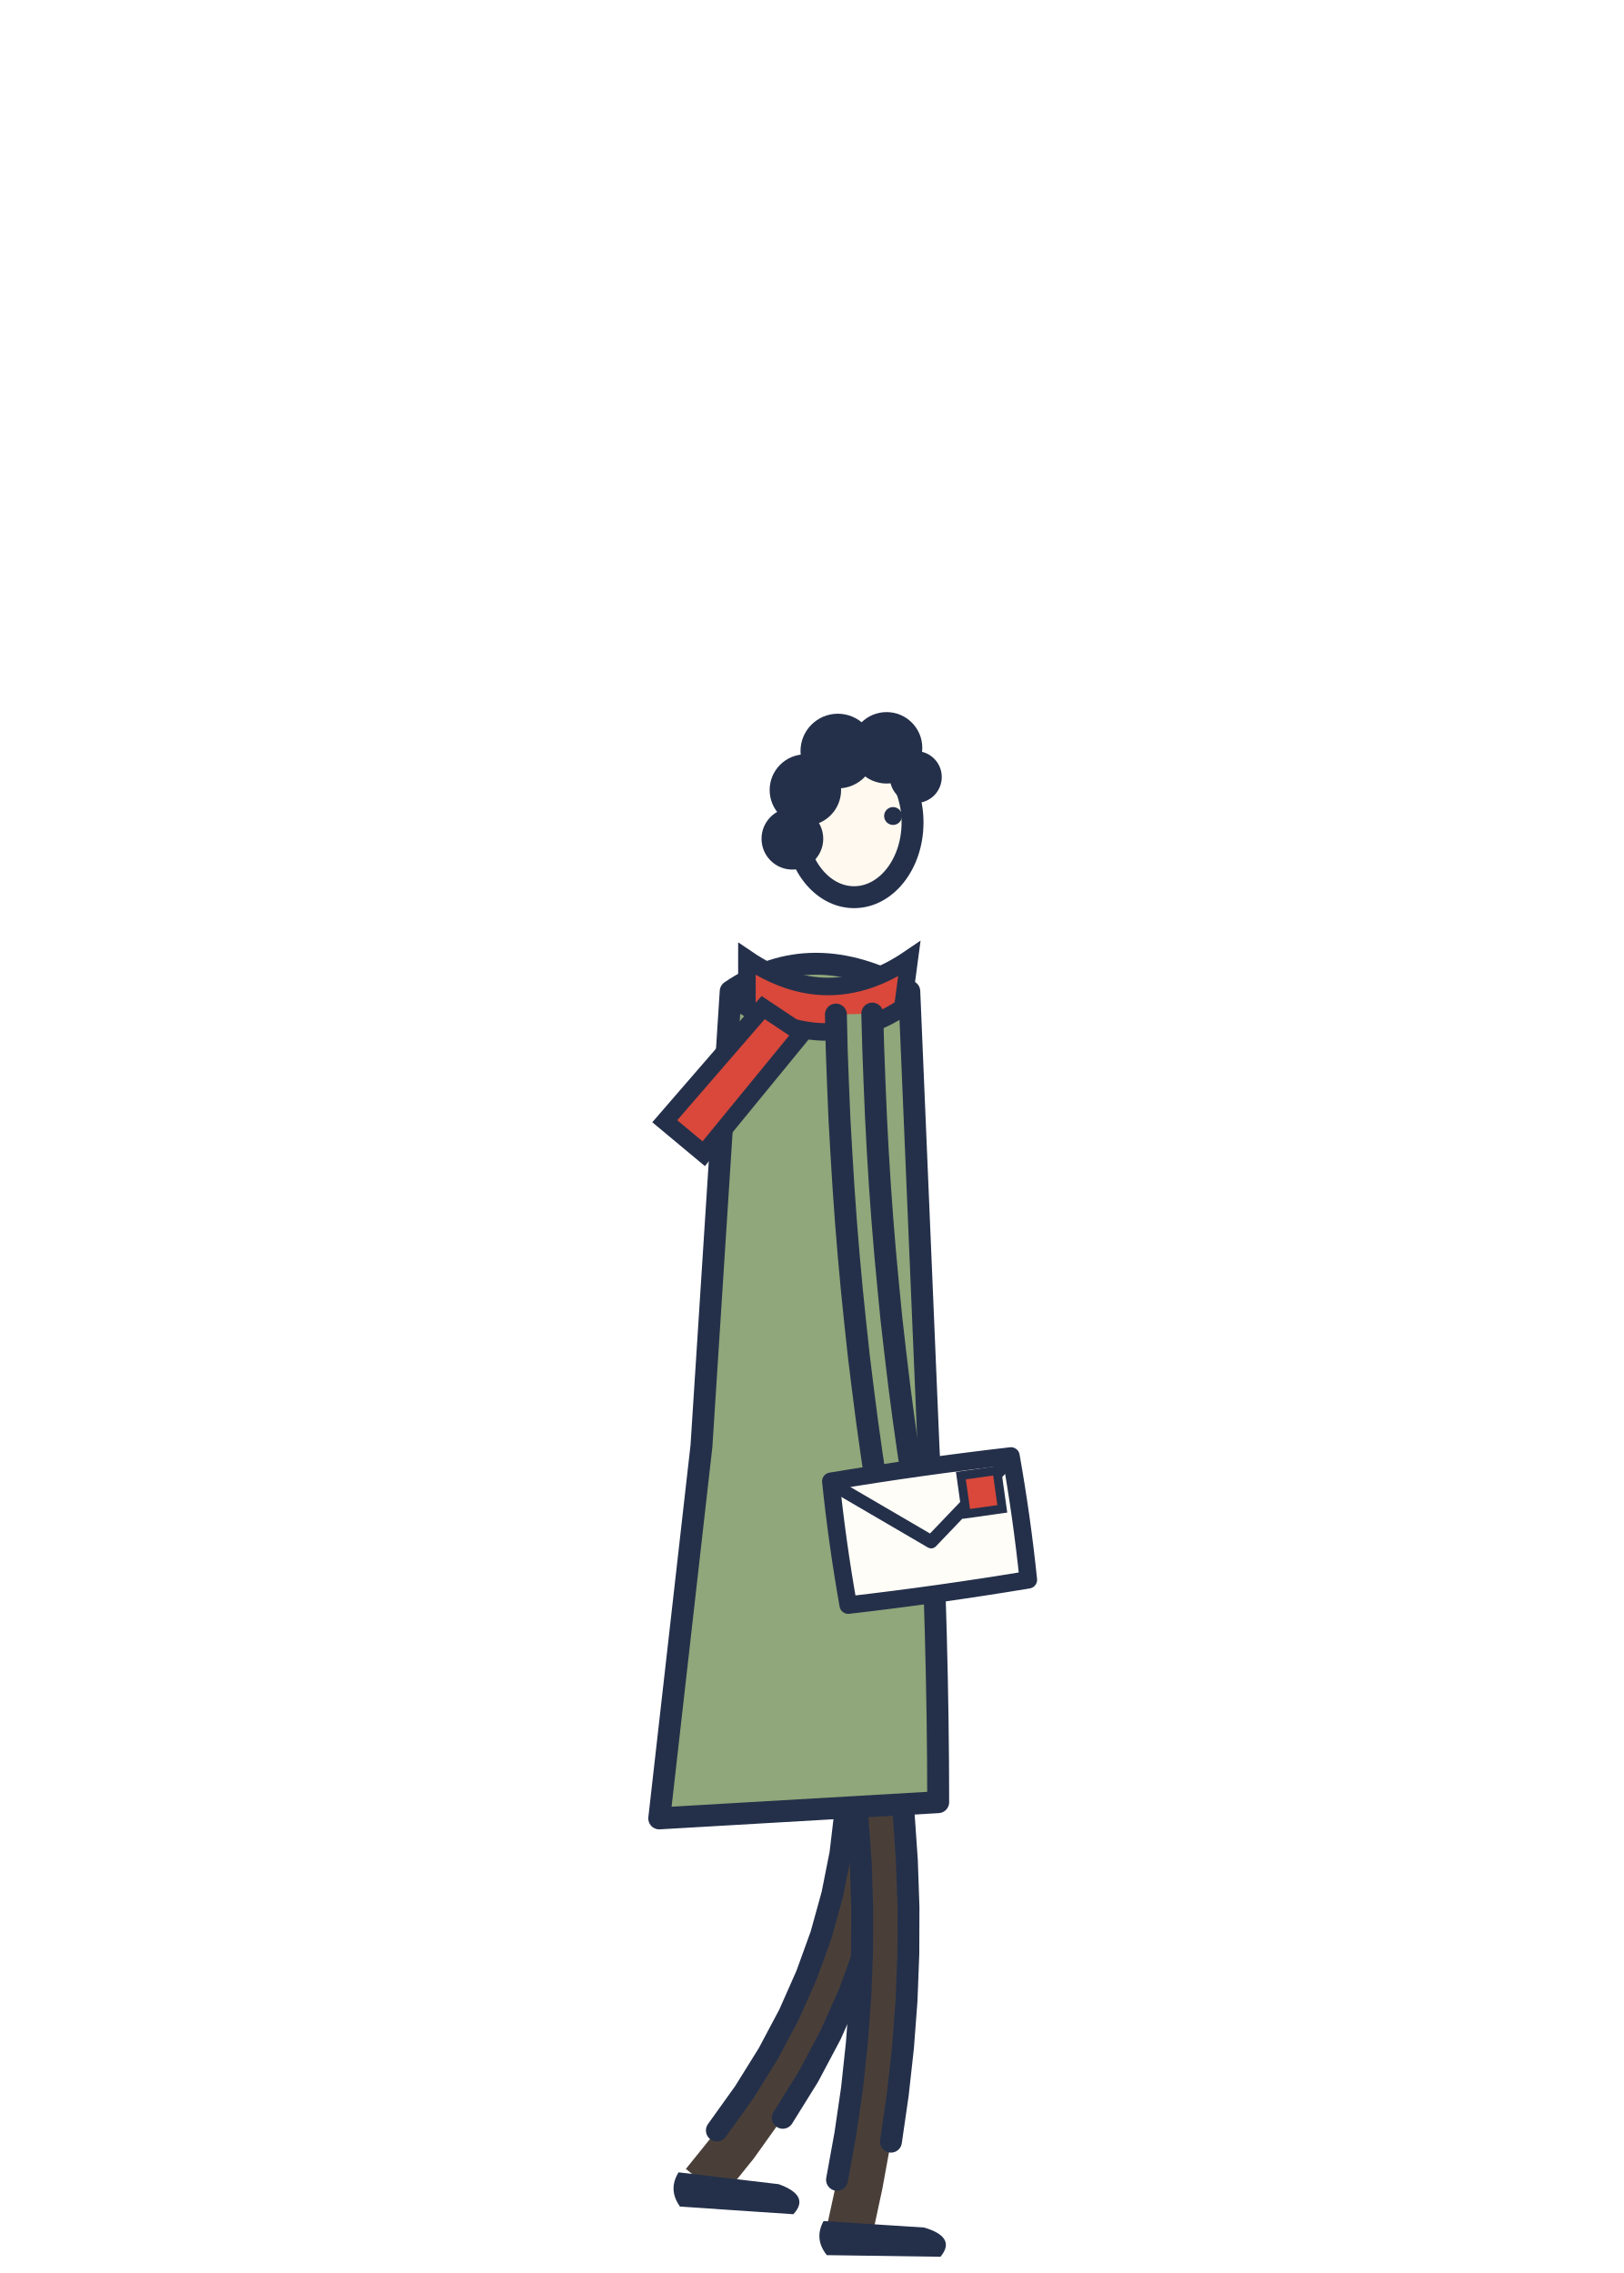
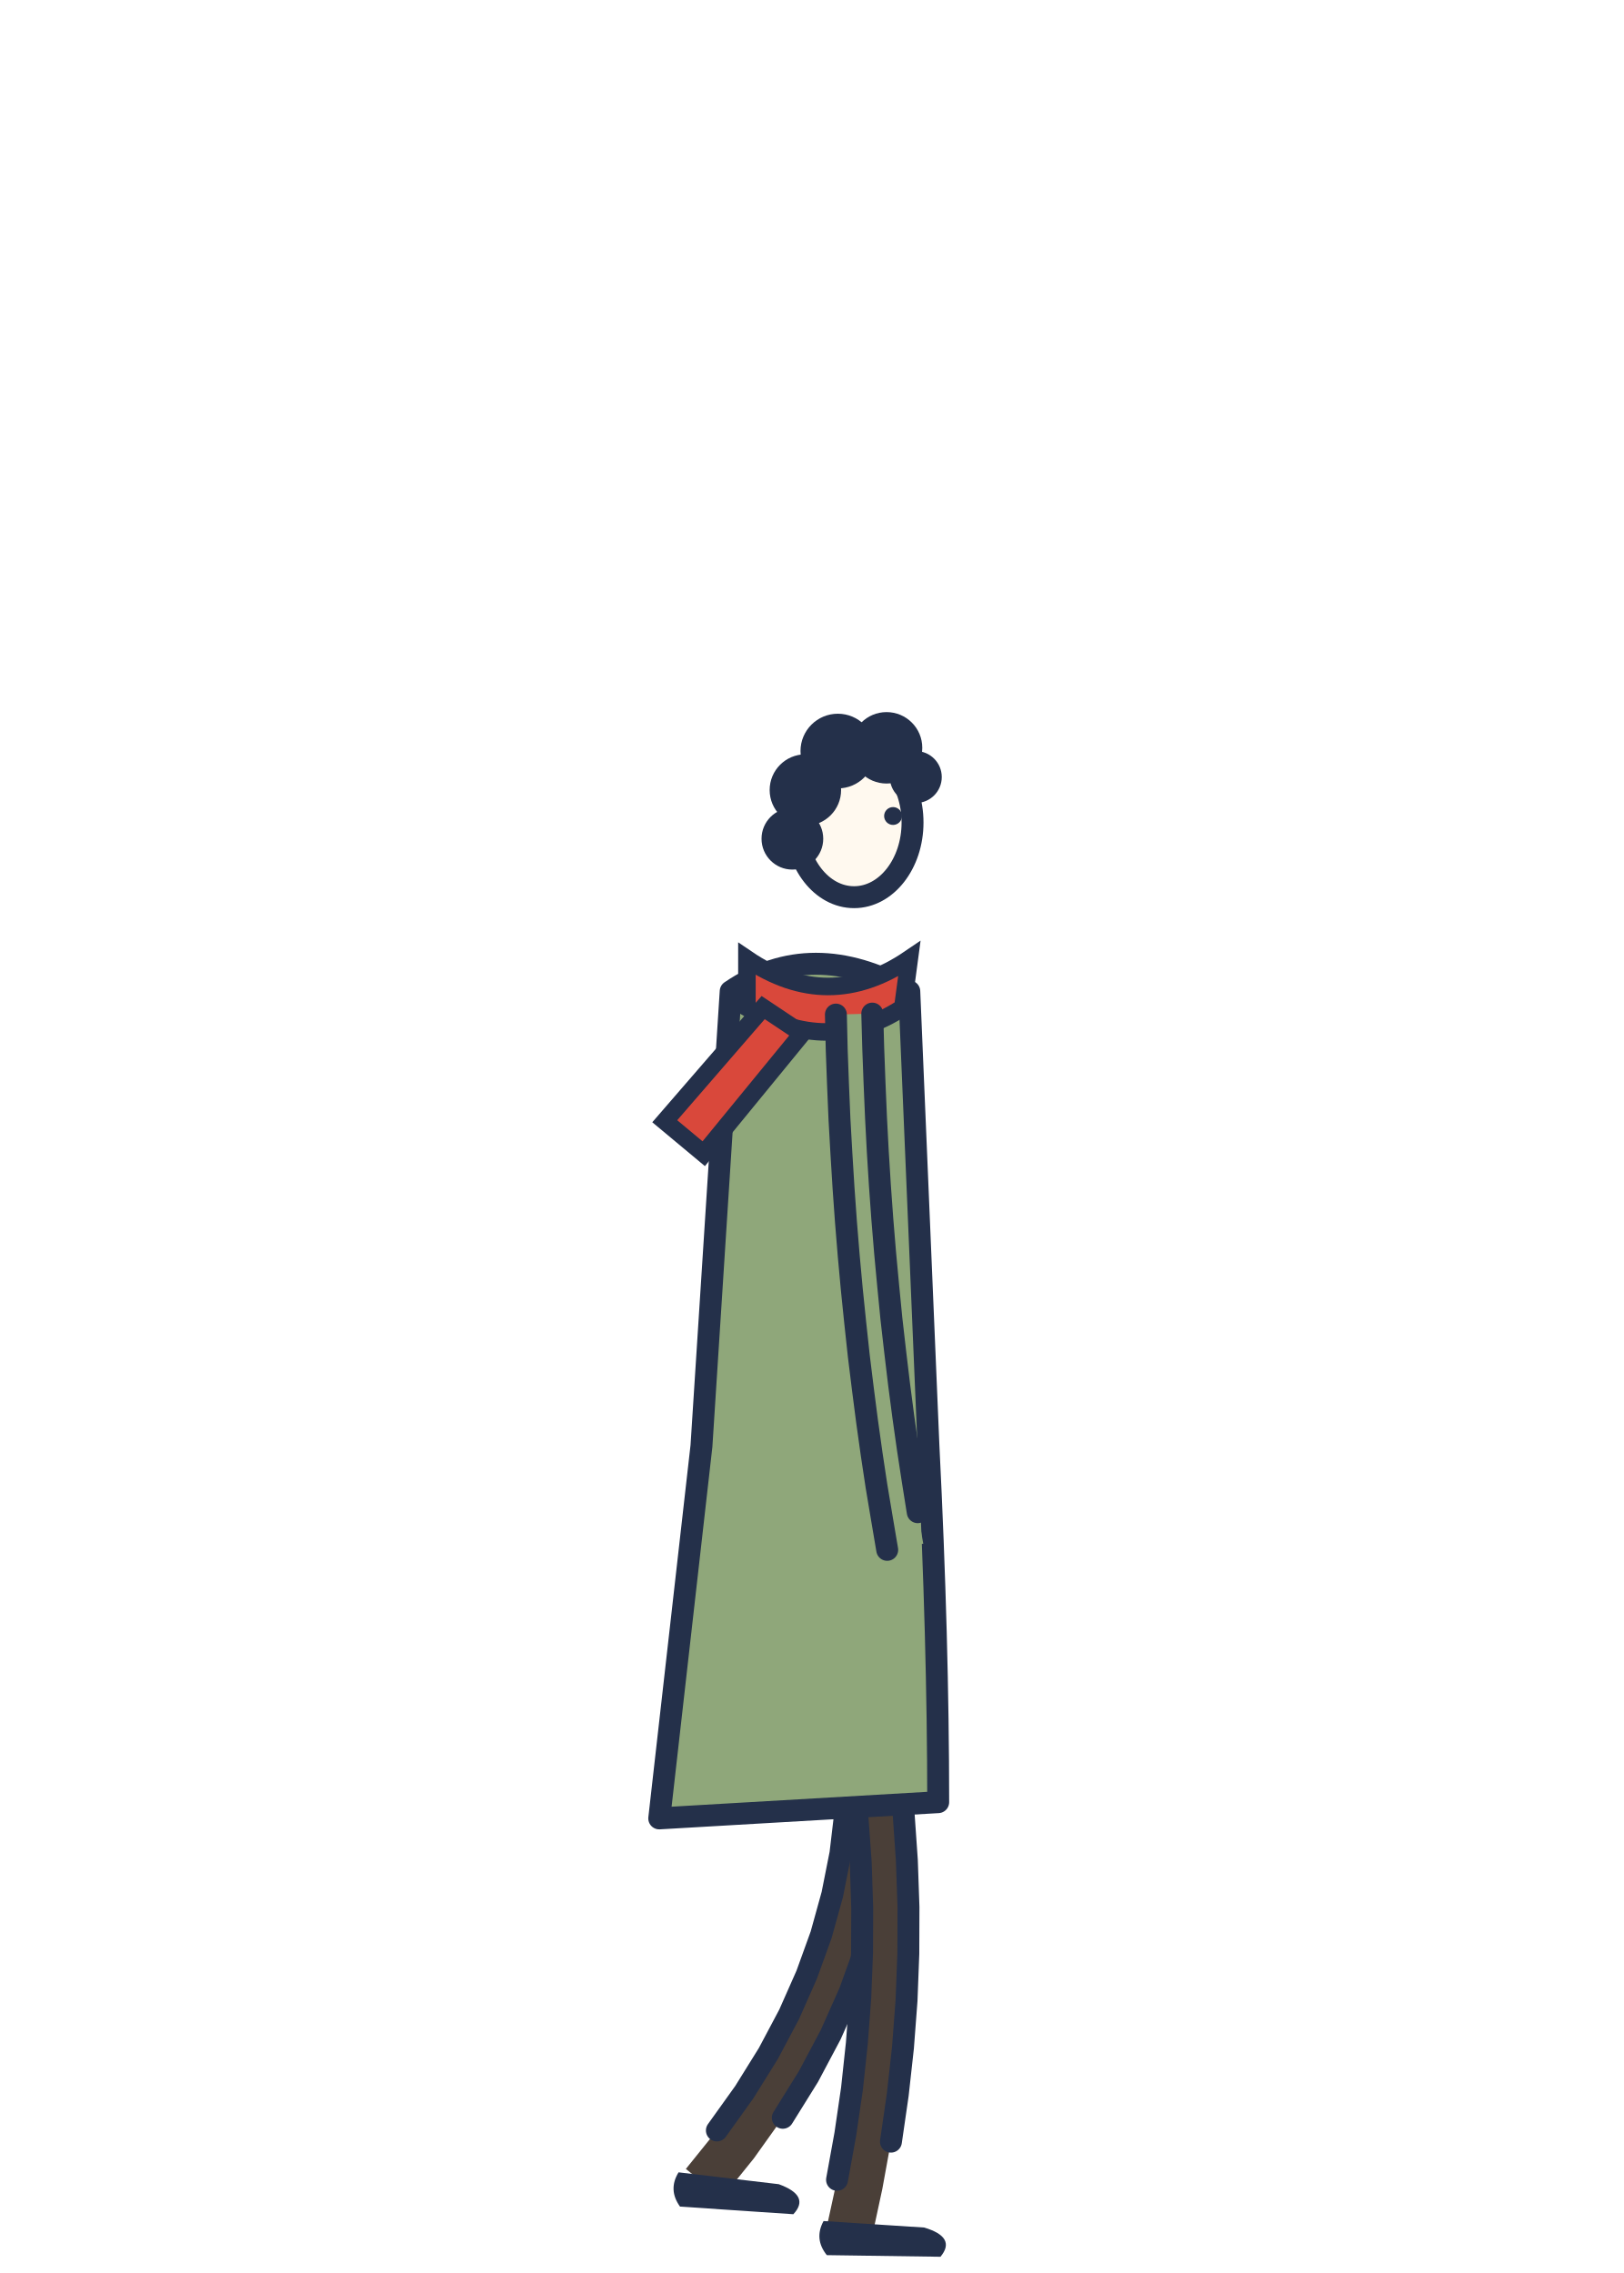
<svg xmlns="http://www.w3.org/2000/svg" width="80" height="112" viewBox="0 0 80 112">
  <g>
    <g transform="translate(40 112) scale(0.80 0.80) translate(-40 -121)">
      <g>
        <path fill="#8FA77A" d="M38.88 42.94L38.65 45.11L38.47 47.28L38.34 49.43L38.25 51.57L38.22 53.69L38.23 55.80L38.30 57.89L38.41 59.97L38.58 62.03L38.79 64.07L39.05 66.10L39.37 68.12L39.73 70.12L40.14 72.10L40.60 74.07L41.11 76.01L43.29 75.44L42.79 73.53L42.34 71.62L41.94 69.69L41.58 67.75L41.28 65.79L41.03 63.81L40.82 61.82L40.66 59.82L40.55 57.79L40.48 55.75L40.47 53.70L40.50 51.63L40.58 49.54L40.71 47.44L40.89 45.32L41.12 43.18Z" />
        <path fill="none" stroke="#24304A" stroke-width="1.35" stroke-linecap="round" stroke-linejoin="round" d="M38.88 42.94L38.65 45.11L38.47 47.28L38.34 49.43L38.25 51.57L38.22 53.69L38.23 55.80L38.30 57.89L38.41 59.97L38.58 62.03L38.79 64.07L39.05 66.10L39.37 68.12L39.73 70.12L40.14 72.10L40.60 74.07L41.11 76.01" />
        <path fill="none" stroke="#24304A" stroke-width="1.35" stroke-linecap="round" stroke-linejoin="round" d="M41.12 43.18L40.89 45.32L40.71 47.44L40.58 49.54L40.50 51.63L40.47 53.70L40.48 55.75L40.55 57.79L40.66 59.82L40.82 61.82L41.03 63.81L41.28 65.79L41.58 67.75L41.94 69.69L42.34 71.62L42.79 73.53" />
      </g>
      <g>
        <path fill="#4A3F38" d="M38.67 73.75L39.76 76.59L40.64 79.36L41.31 82.08L41.79 84.77L42.08 87.42L42.16 90.03L42.06 92.62L41.76 95.16L41.26 97.68L40.57 100.17L39.68 102.63L38.60 105.07L37.32 107.48L35.84 109.86L34.15 112.22L32.24 114.59L34.46 116.38L36.42 113.95L38.21 111.44L39.79 108.90L41.16 106.32L42.33 103.69L43.29 101.03L44.03 98.34L44.57 95.61L44.90 92.84L45.01 90.05L44.92 87.22L44.61 84.37L44.10 81.49L43.38 78.58L42.45 75.65L41.33 72.73Z" />
        <path fill="none" stroke="#24304A" stroke-width="1.35" stroke-linecap="round" stroke-linejoin="round" d="M38.67 73.75L39.76 76.59L40.64 79.36L41.31 82.08L41.79 84.77L42.08 87.42L42.16 90.03L42.06 92.62L41.76 95.16L41.26 97.68L40.57 100.17L39.68 102.63L38.60 105.07L37.32 107.48L35.84 109.86L34.15 112.22" />
        <path fill="none" stroke="#24304A" stroke-width="1.35" stroke-linecap="round" stroke-linejoin="round" d="M41.33 72.73L42.45 75.65L43.38 78.58L44.10 81.49L44.61 84.37L44.92 87.22L45.01 90.05L44.90 92.84L44.57 95.61L44.03 98.34L43.29 101.03L42.33 103.69L41.16 106.32L39.79 108.90L38.21 111.44" />
      </g>
      <path d="M31.79 114.80 L37.96 115.53 Q39.92 116.24 38.86 117.38 L31.88 116.91 Q31.13 115.87 31.79 114.80Z" fill="#24304A" />
      <g>
        <path fill="#4A3F38" d="M38.65 73.69L39.55 76.45L40.35 79.19L41.04 81.93L41.63 84.68L42.13 87.44L42.52 90.19L42.81 92.96L43.01 95.73L43.10 98.50L43.09 101.28L42.98 104.06L42.77 106.85L42.47 109.65L42.06 112.45L41.55 115.26L40.93 118.10L43.72 118.70L44.34 115.82L44.87 112.91L45.29 110.01L45.61 107.12L45.83 104.22L45.94 101.34L45.95 98.46L45.85 95.58L45.65 92.71L45.35 89.84L44.94 86.98L44.43 84.13L43.81 81.28L43.10 78.44L42.27 75.60L41.35 72.80Z" />
        <path fill="none" stroke="#24304A" stroke-width="1.35" stroke-linecap="round" stroke-linejoin="round" d="M38.65 73.69L39.55 76.45L40.35 79.19L41.04 81.93L41.63 84.68L42.13 87.44L42.52 90.19L42.81 92.96L43.01 95.73L43.10 98.50L43.09 101.28L42.98 104.06L42.77 106.85L42.47 109.65L42.06 112.45L41.55 115.26" />
        <path fill="none" stroke="#24304A" stroke-width="1.35" stroke-linecap="round" stroke-linejoin="round" d="M41.35 72.80L42.27 75.60L43.10 78.44L43.81 81.28L44.43 84.13L44.94 86.98L45.35 89.84L45.65 92.71L45.85 95.58L45.95 98.46L45.94 101.34L45.83 104.22L45.61 107.12L45.29 110.01L44.87 112.91" />
      </g>
      <path d="M40.72 117.80 L46.92 118.20 Q48.92 118.80 47.92 120.00 L40.92 119.90 Q40.12 118.90 40.72 117.80Z" fill="#24304A" />
      <path d="M35.00 42.06 Q40.00 38.66 46.00 42.06 L47.18 70.06 Q47.78 82.03 47.78 92 L30.6 93 L33.2 70.06Z" fill="#8FA77A" stroke="#24304A" stroke-width="1.35" stroke-linejoin="round" />
      <path d="M43.60 45.06 L44.80 66.06" fill="none" stroke="#24304A" stroke-width="0.81" stroke-linecap="round" stroke-linejoin="round" />
      <path d="M36.00 40.06 Q41.00 43.46 46.00 40.06 L45.60 43.06 Q41.00 46.06 36.00 43.06Z" fill="#D9483B" stroke="#24304A" stroke-width="1.08" />
      <path d="M37.00 43.06 L30.94 50.06 L33.34 52.06 L39.40 44.66Z" fill="#D9483B" stroke="#24304A" stroke-width="1.08" />
      <ellipse cx="42.60" cy="31.66" rx="3.6" ry="4.6" fill="#FFF9EF" stroke="#24304A" stroke-width="1.35" />
      <circle cx="45.00" cy="31.26" r="0.55" fill="#24304A" />
      <path d="M37.40 29.66 a2.20 2.20 0 1 0 4.40 0 a2.20 2.20 0 1 0 -4.40 0Z" fill="#24304A" />
      <path d="M39.30 27.26 a2.30 2.30 0 1 0 4.60 0 a2.30 2.30 0 1 0 -4.60 0Z" fill="#24304A" />
      <path d="M42.40 27.06 a2.20 2.20 0 1 0 4.40 0 a2.20 2.20 0 1 0 -4.40 0Z" fill="#24304A" />
      <path d="M44.80 28.86 a1.60 1.60 0 1 0 3.20 0 a1.60 1.60 0 1 0 -3.20 0Z" fill="#24304A" />
      <path d="M36.90 32.66 a1.90 1.90 0 1 0 3.80 0 a1.90 1.90 0 1 0 -3.80 0Z" fill="#24304A" />
      <g>
        <path fill="#8FA77A" d="M41.48 43.49L41.53 45.65L41.61 47.80L41.70 49.94L41.82 52.06L41.95 54.17L42.10 56.27L42.27 58.35L42.46 60.42L42.67 62.47L42.89 64.51L43.14 66.54L43.40 68.55L43.68 70.55L43.98 72.54L44.31 74.51L44.64 76.46L46.86 76.08L46.52 74.14L46.21 72.19L45.91 70.23L45.63 68.25L45.37 66.26L45.13 64.25L44.90 62.24L44.70 60.20L44.51 58.16L44.34 56.10L44.19 54.02L44.06 51.93L43.95 49.83L43.86 47.71L43.78 45.58L43.72 43.43Z" />
        <path fill="none" stroke="#24304A" stroke-width="1.35" stroke-linecap="round" stroke-linejoin="round" d="M41.48 43.49L41.53 45.65L41.61 47.80L41.70 49.94L41.82 52.06L41.95 54.17L42.10 56.27L42.27 58.35L42.46 60.42L42.67 62.47L42.89 64.51L43.14 66.54L43.40 68.55L43.68 70.55L43.98 72.54L44.31 74.51L44.64 76.46" />
        <path fill="none" stroke="#24304A" stroke-width="1.35" stroke-linecap="round" stroke-linejoin="round" d="M43.72 43.43L43.78 45.58L43.86 47.71L43.95 49.83L44.06 51.93L44.19 54.02L44.34 56.10L44.51 58.16L44.70 60.20L44.90 62.24L45.13 64.25L45.37 66.26L45.63 68.25L45.91 70.23L46.21 72.19L46.52 74.14" />
      </g>
-       <g transform="translate(47.25 75.27) rotate(-8.00) scale(0.70)">
-         <path d="M-8.00 -5.50 Q0.00 -5.70 8.00 -5.50 Q8.20 0.00 8.00 5.50 Q0.00 5.70 -8.00 5.50 Q-8.20 0.00 -8.00 -5.50Z" fill="#FFFDF7" stroke="#24304A" stroke-width="1.543" stroke-linejoin="round" stroke-linecap="round" />
-         <path d="M-7.6 -5 L0 1 L7.6 -5" fill="none" stroke="#24304A" stroke-width="1.157" stroke-linecap="round" stroke-linejoin="round" />
-         <rect x="3.4" y="-4.4" width="3.2" height="3.4" fill="#D9483B" stroke="#24304A" stroke-width="0.771" />
-       </g>
    </g>
  </g>
</svg>
